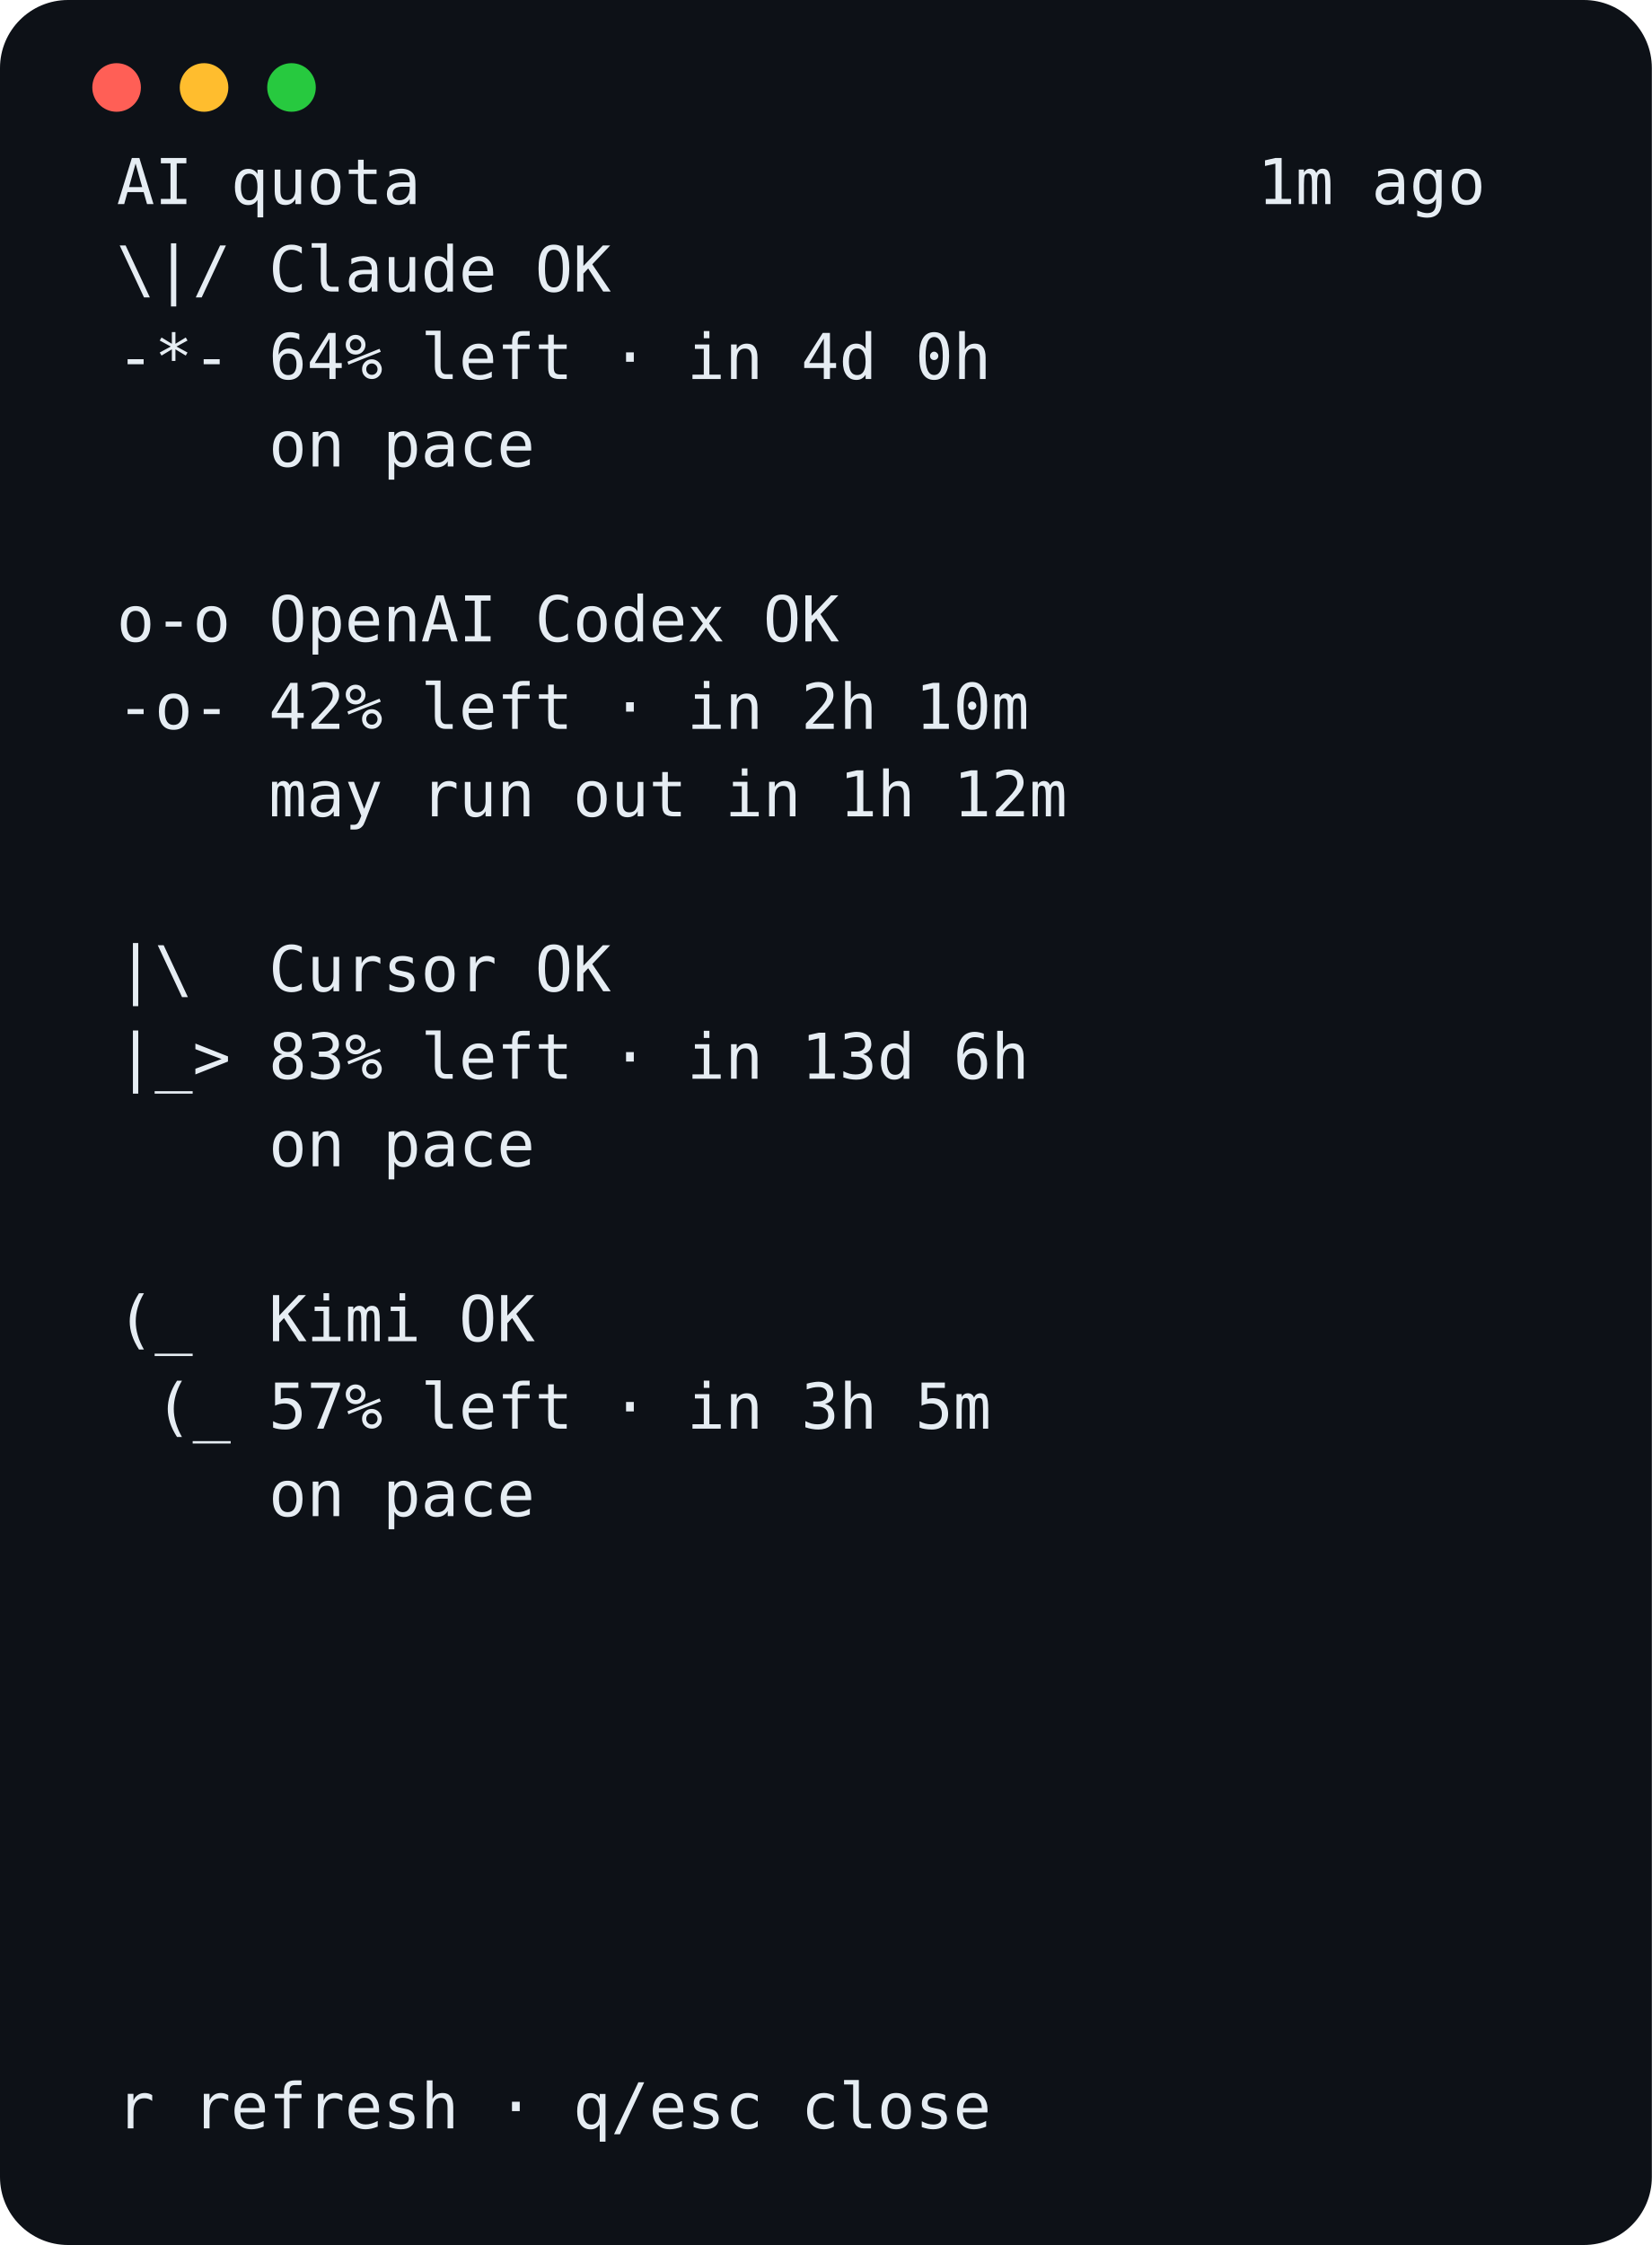
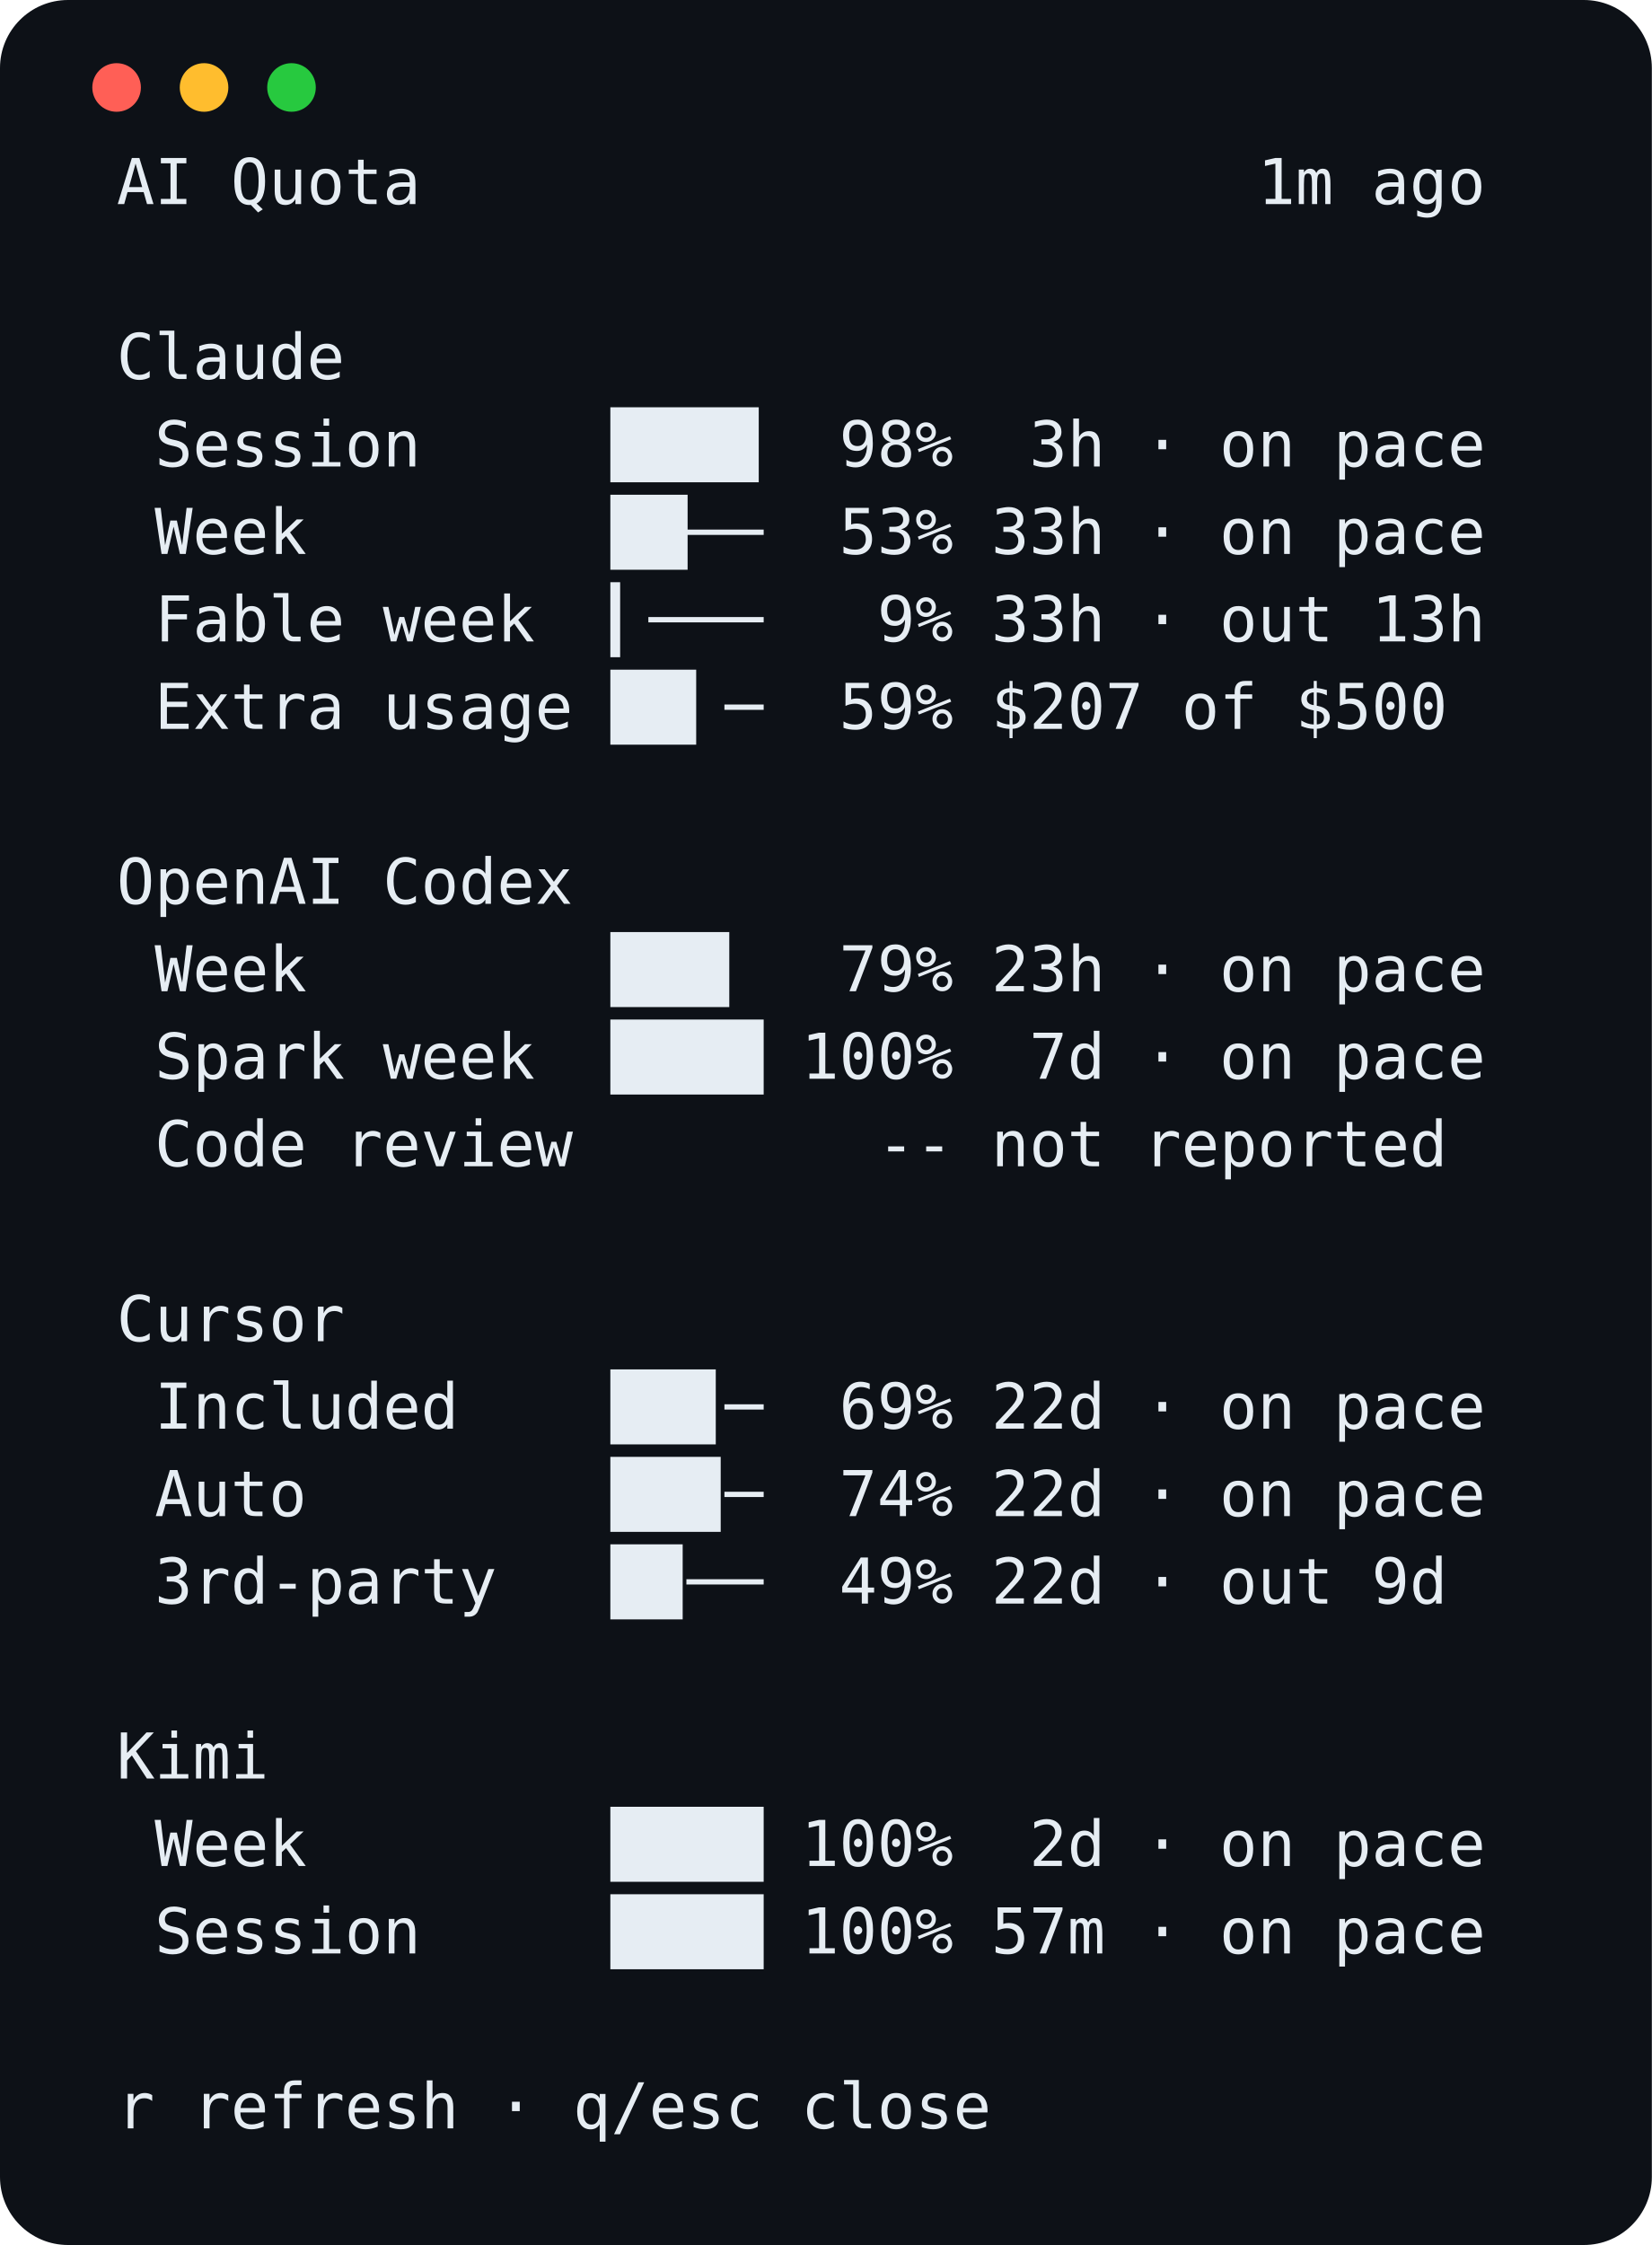
<svg xmlns="http://www.w3.org/2000/svg" width="340" height="462" viewBox="0 0 340 462">
  <rect width="340" height="100%" rx="14" fill="#0d1117" />
  <circle cx="24" cy="18" r="5" fill="#ff5f56" />
  <circle cx="42" cy="18" r="5" fill="#ffbd2e" />
  <circle cx="60" cy="18" r="5" fill="#27c93f" />
  <g fill="#e6edf3" font-family="ui-monospace, SFMono-Regular, Menlo, Consolas, monospace" font-size="13">
-     <text x="24" y="42" xml:space="preserve">AI quota                      1m ago</text>
-     <text x="24" y="60" xml:space="preserve">\|/ Claude OK                       </text>
-     <text x="24" y="78" xml:space="preserve">-*- 64% left · in 4d 0h             </text>
-     <text x="24" y="96" xml:space="preserve">    on pace                         </text>
-     <text x="24" y="114" xml:space="preserve" />
-     <text x="24" y="132" xml:space="preserve">o-o OpenAI Codex OK                 </text>
-     <text x="24" y="150" xml:space="preserve">-o- 42% left · in 2h 10m            </text>
-     <text x="24" y="168" xml:space="preserve">    may run out in 1h 12m           </text>
-     <text x="24" y="186" xml:space="preserve" />
-     <text x="24" y="204" xml:space="preserve">|\  Cursor OK                       </text>
-     <text x="24" y="222" xml:space="preserve">|_&gt; 83% left · in 13d 6h            </text>
-     <text x="24" y="240" xml:space="preserve">    on pace                         </text>
-     <text x="24" y="258" xml:space="preserve" />
-     <text x="24" y="276" xml:space="preserve">(_  Kimi OK                         </text>
-     <text x="24" y="294" xml:space="preserve"> (_ 57% left · in 3h 5m             </text>
-     <text x="24" y="312" xml:space="preserve">    on pace                         </text>
-     <text x="24" y="330" xml:space="preserve" />
-     <text x="24" y="348" xml:space="preserve" />
-     <text x="24" y="366" xml:space="preserve" />
-     <text x="24" y="384" xml:space="preserve" />
-     <text x="24" y="402" xml:space="preserve" />
-     <text x="24" y="420" xml:space="preserve" />
+     <text x="24" y="42" xml:space="preserve">AI Quota                      1m ago</text>
+     <text x="24" y="60" xml:space="preserve">                                    </text>
+     <text x="24" y="78" xml:space="preserve">Claude                              </text>
+     <text x="24" y="96" xml:space="preserve"> Session     ███▉  98%  3h · on pace</text>
+     <text x="24" y="114" xml:space="preserve"> Week        ██──  53% 33h · on pace</text>
+     <text x="24" y="132" xml:space="preserve"> Fable week  ▎───   9% 33h · out 13h</text>
+     <text x="24" y="150" xml:space="preserve"> Extra usage ██▎─  59% $207 of $500 </text>
+     <text x="24" y="168" xml:space="preserve">                                    </text>
+     <text x="24" y="186" xml:space="preserve">OpenAI Codex                        </text>
+     <text x="24" y="204" xml:space="preserve"> Week        ███▏  79% 23h · on pace</text>
+     <text x="24" y="222" xml:space="preserve"> Spark week  ████ 100%  7d · on pace</text>
+     <text x="24" y="240" xml:space="preserve"> Code review        -- not reported </text>
+     <text x="24" y="258" xml:space="preserve">                                    </text>
+     <text x="24" y="276" xml:space="preserve">Cursor                              </text>
+     <text x="24" y="294" xml:space="preserve"> Included    ██▊─  69% 22d · on pace</text>
+     <text x="24" y="312" xml:space="preserve"> Auto        ██▉─  74% 22d · on pace</text>
+     <text x="24" y="330" xml:space="preserve"> 3rd-party   █▉──  49% 22d · out 9d </text>
+     <text x="24" y="348" xml:space="preserve">                                    </text>
+     <text x="24" y="366" xml:space="preserve">Kimi                                </text>
+     <text x="24" y="384" xml:space="preserve"> Week        ████ 100%  2d · on pace</text>
+     <text x="24" y="402" xml:space="preserve"> Session     ████ 100% 57m · on pace</text>
+     <text x="24" y="420" xml:space="preserve">                                    </text>
    <text x="24" y="438" xml:space="preserve">r refresh · q/esc close</text>
  </g>
</svg>
